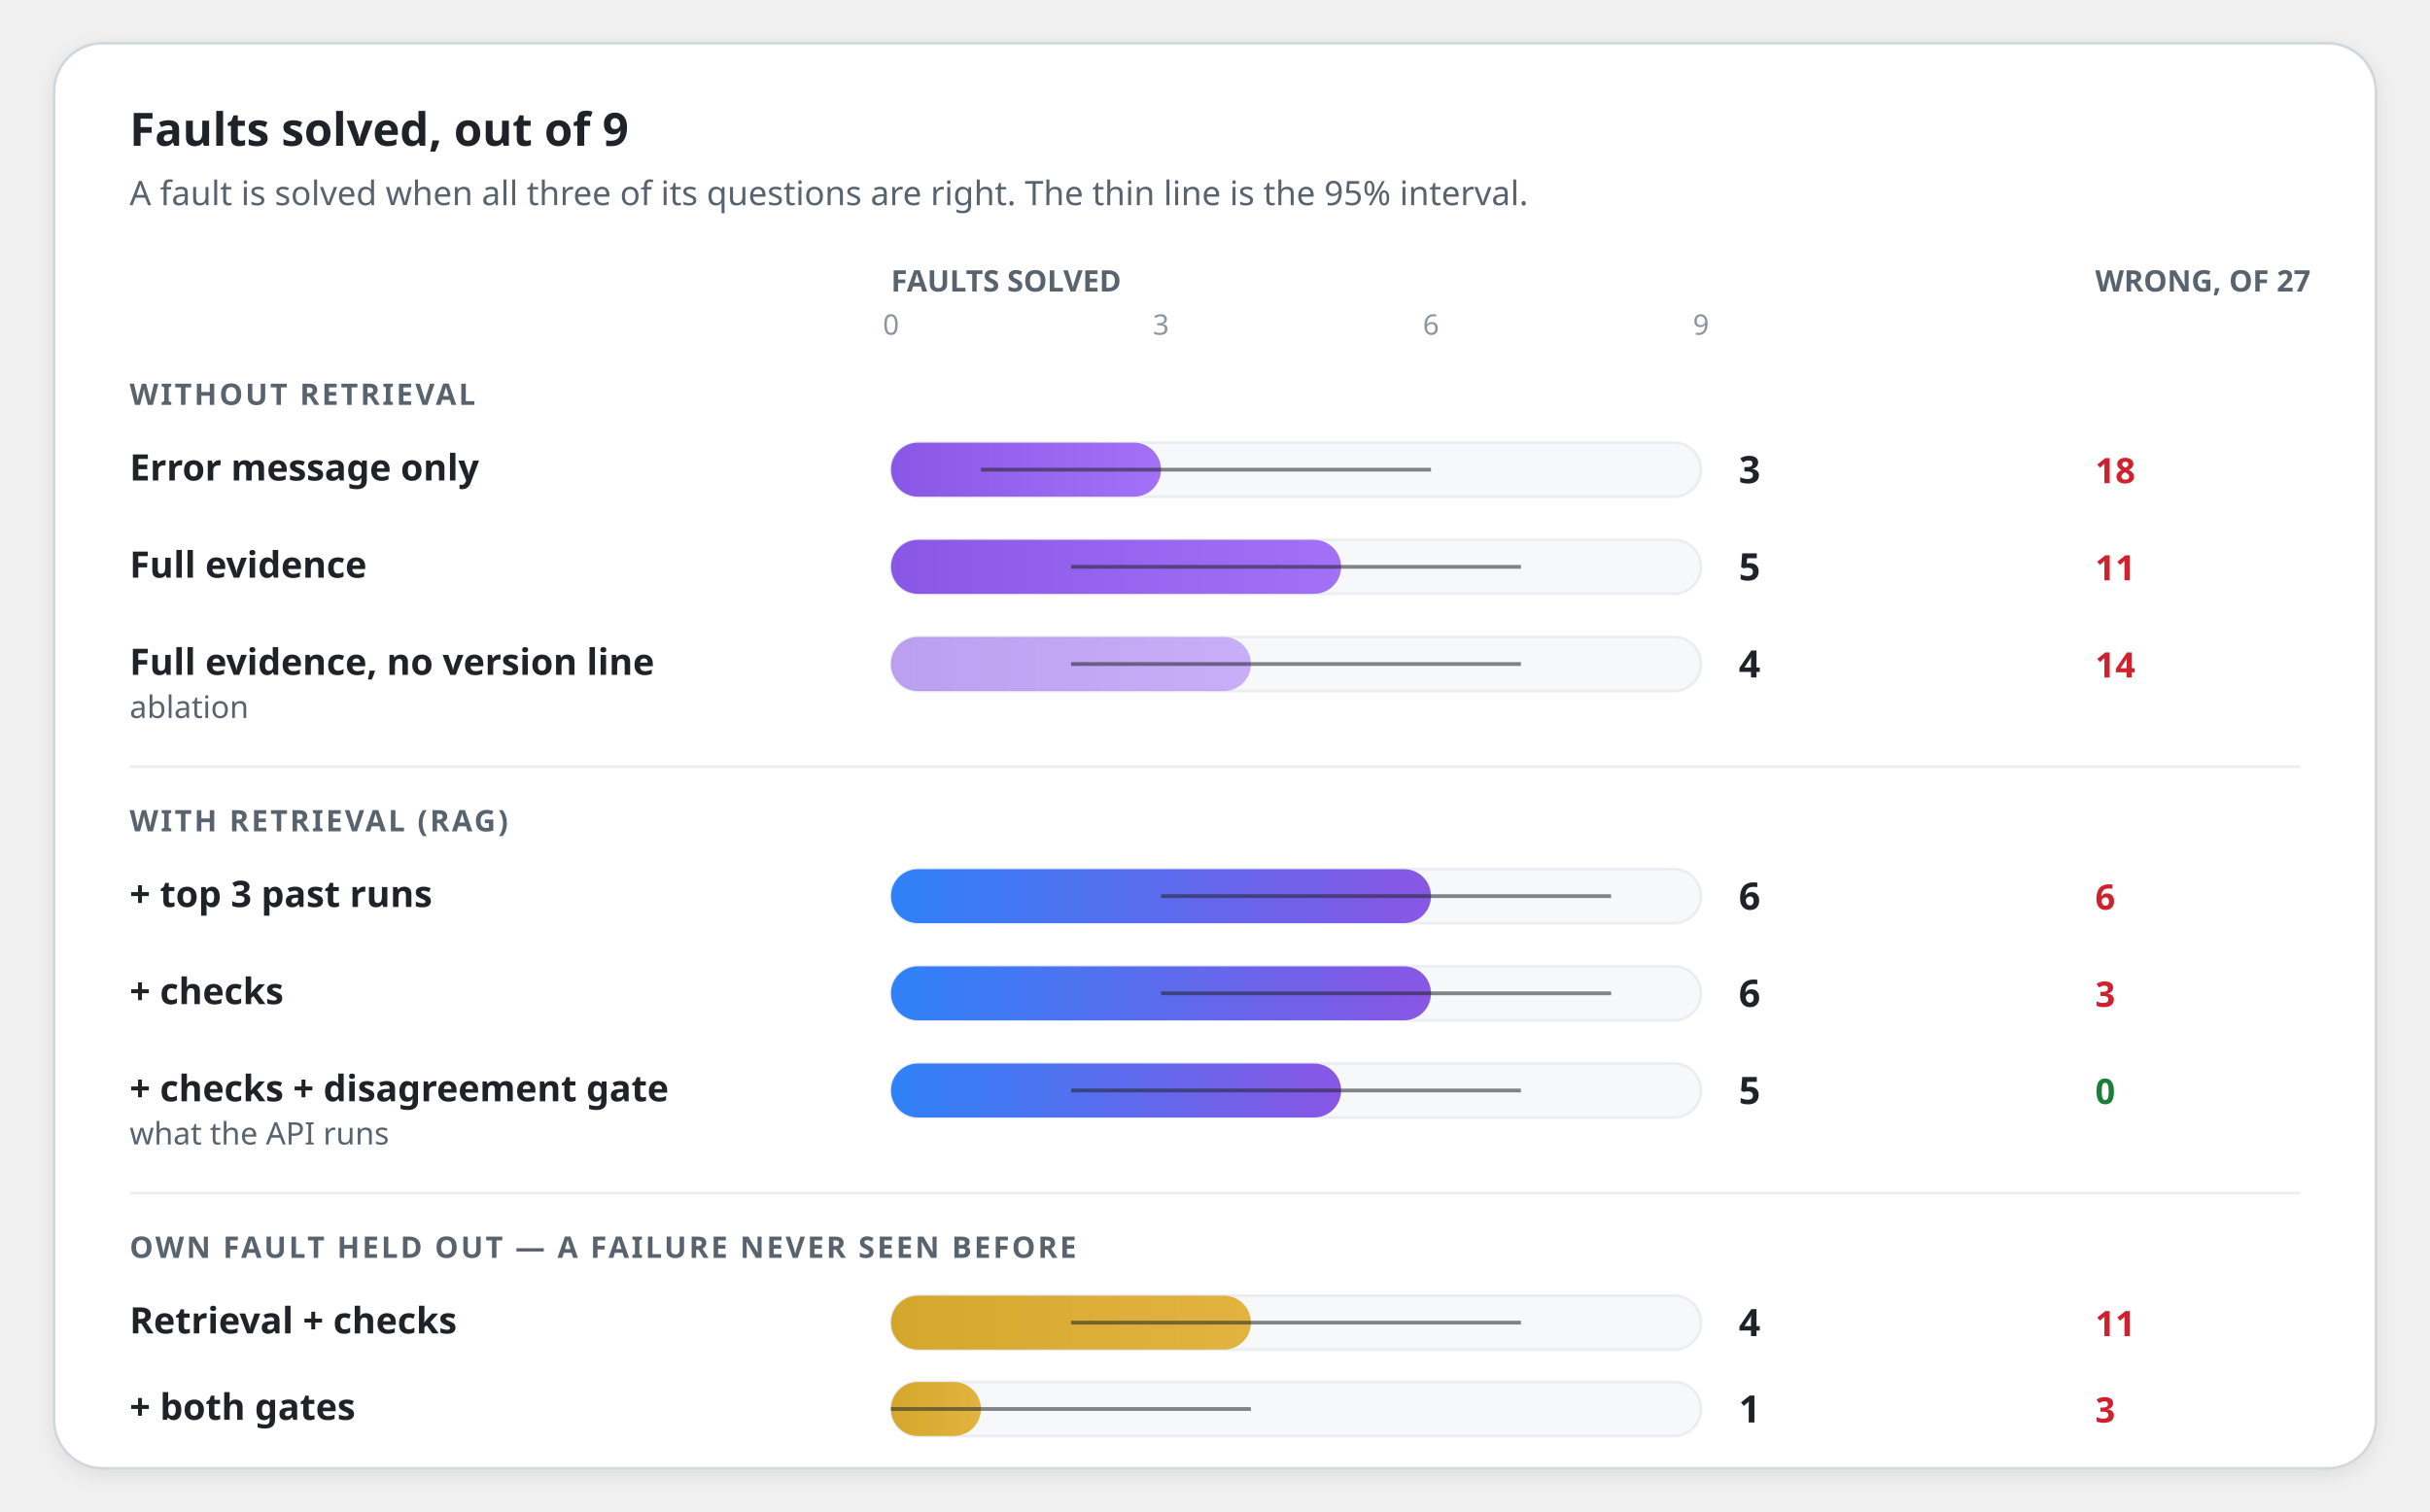
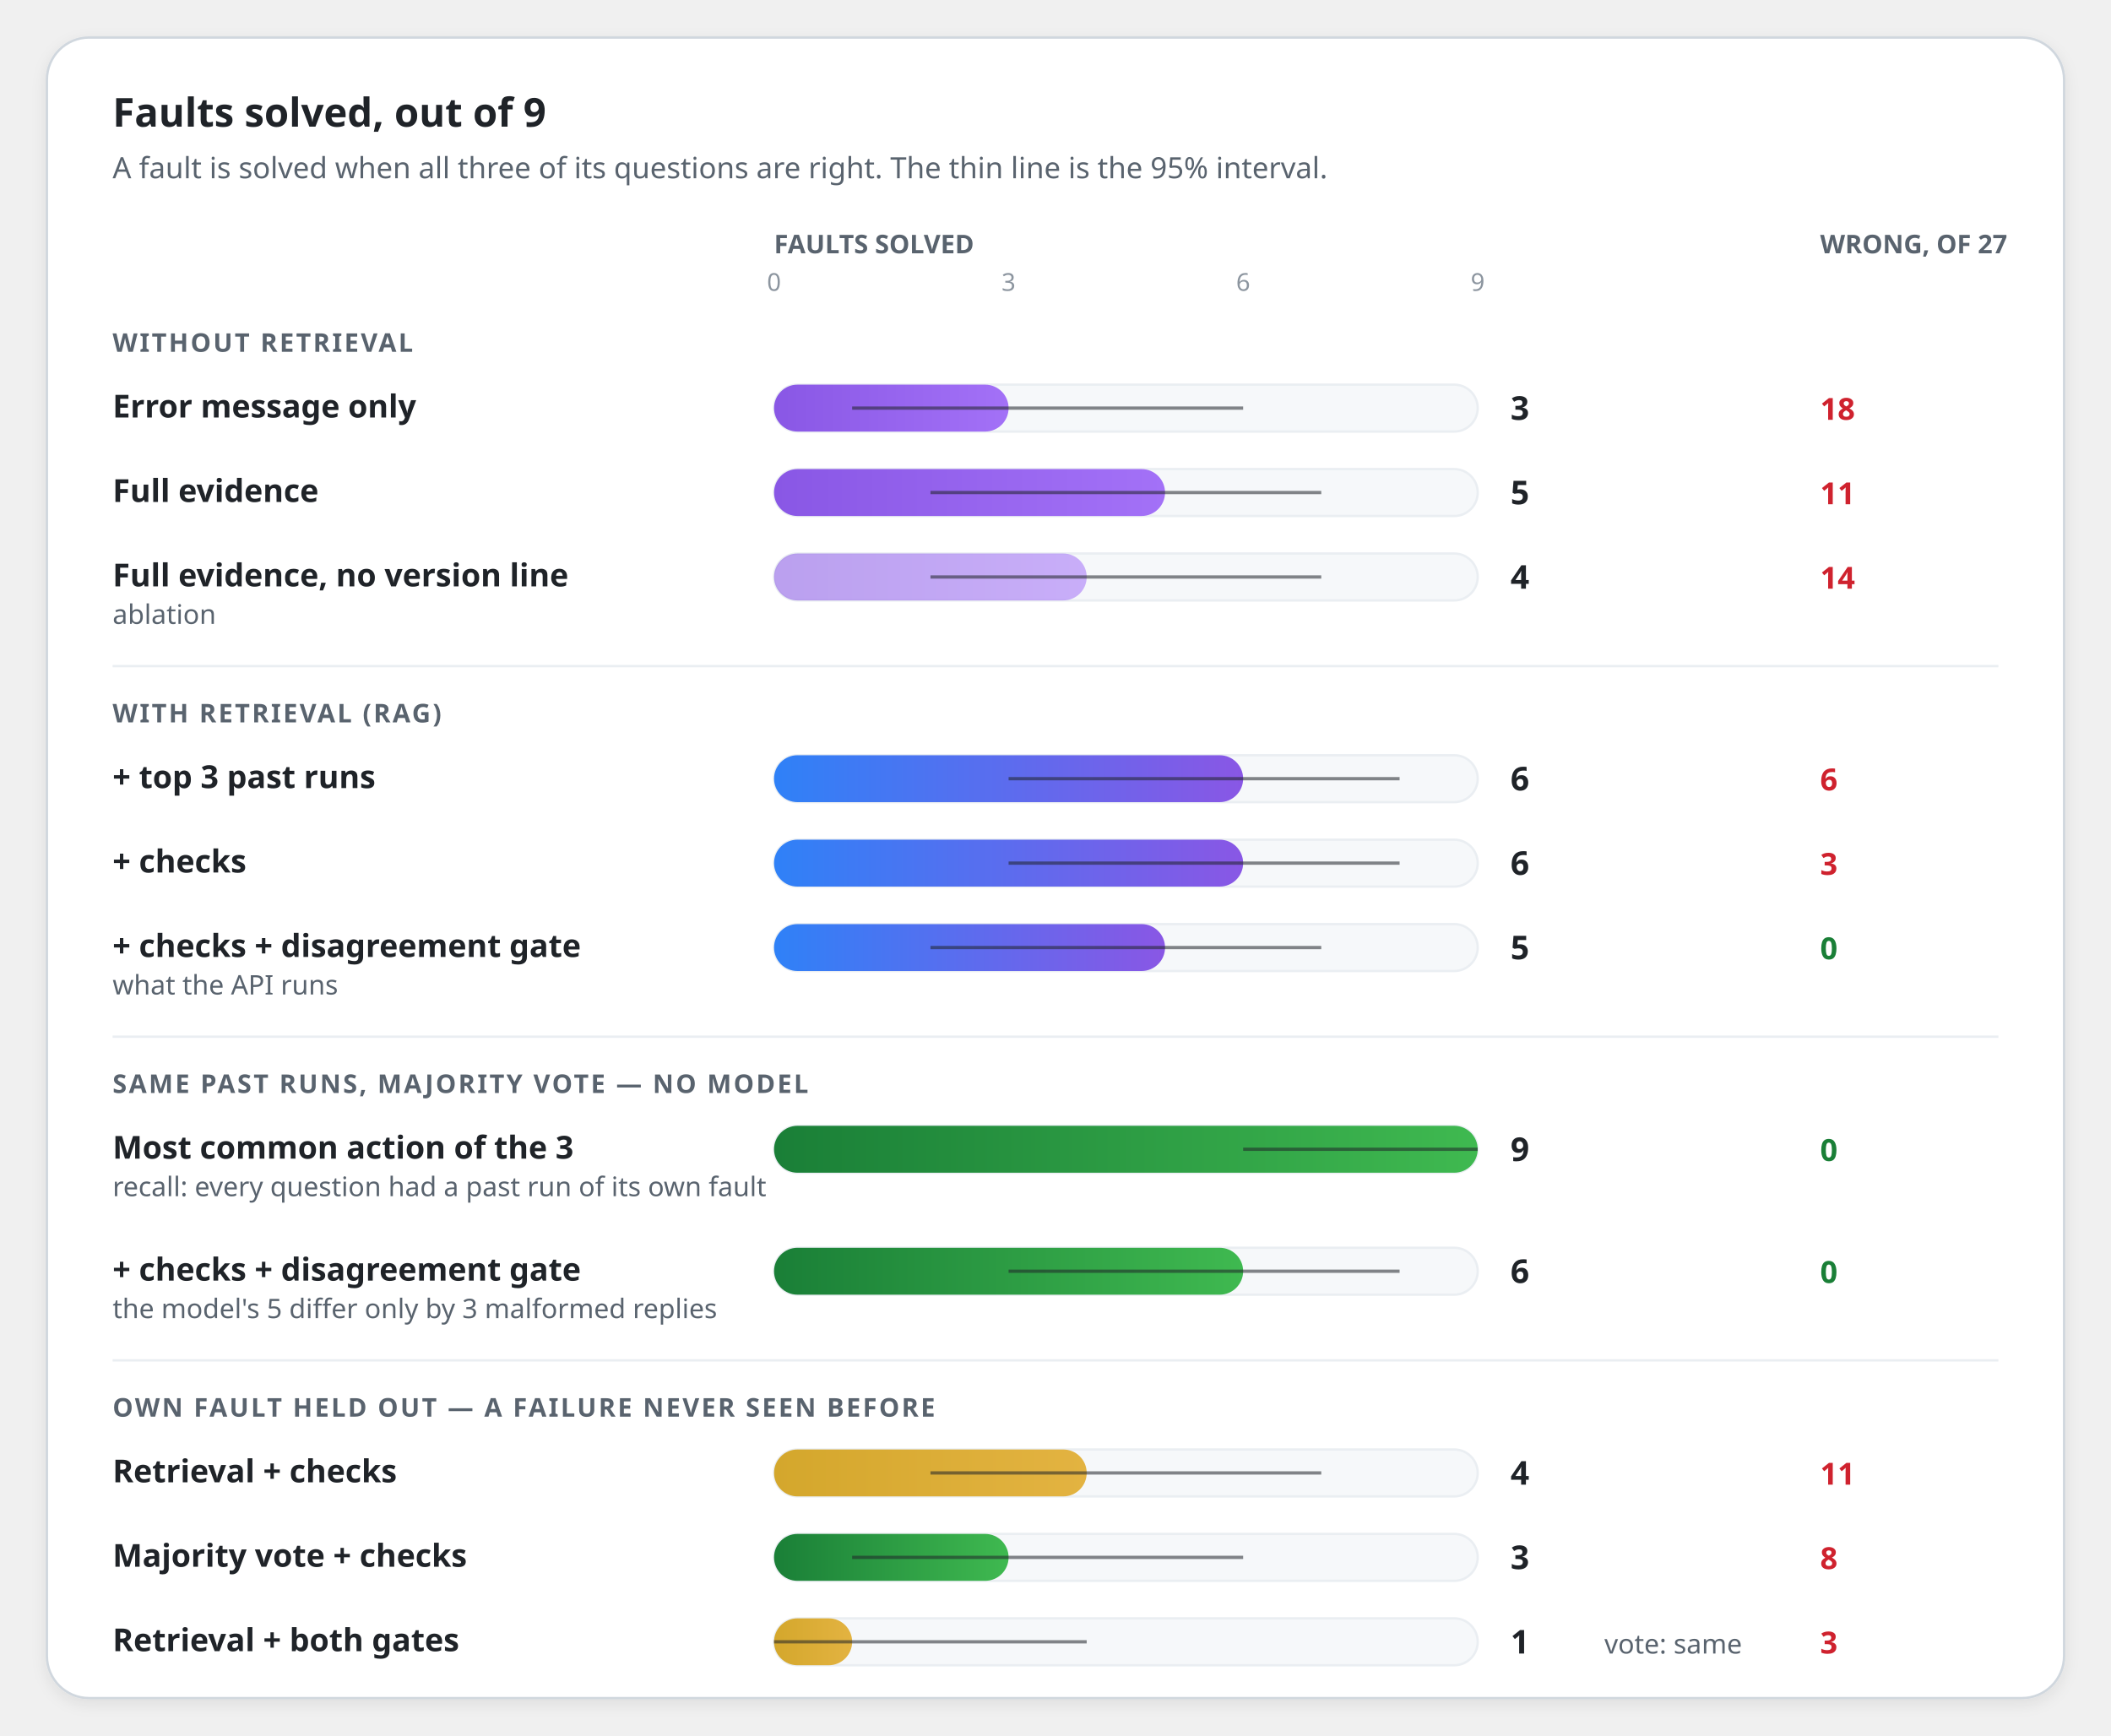
- <svg xmlns="http://www.w3.org/2000/svg" viewBox="0 0 900 560" width="900" height="560" role="img" aria-labelledby="title desc">
+ <svg xmlns="http://www.w3.org/2000/svg" viewBox="0 0 900 740" width="900" height="740" role="img" aria-labelledby="title desc">
  <defs>
    <linearGradient id="barBase" x1="0" y1="0" x2="1" y2="0">
      <stop offset="0" stop-color="#8957e5" />
      <stop offset="1" stop-color="#a371f7" />
    </linearGradient>
    <linearGradient id="barRag" x1="0" y1="0" x2="1" y2="0">
      <stop offset="0" stop-color="#2f81f7" />
      <stop offset="1" stop-color="#8957e5" />
+     </linearGradient>
+     <linearGradient id="barVote" x1="0" y1="0" x2="1" y2="0">
+       <stop offset="0" stop-color="#1a7f37" />
+       <stop offset="1" stop-color="#3fb950" />
    </linearGradient>
    <linearGradient id="barHeld" x1="0" y1="0" x2="1" y2="0">
      <stop offset="0" stop-color="#d4a72c" />
      <stop offset="1" stop-color="#e3b341" />
    </linearGradient>
    <filter id="shadow" x="-5%" y="-10%" width="110%" height="130%">
      <feDropShadow dx="0" dy="2" stdDeviation="3" flood-color="#1f2328" flood-opacity="0.08" />
    </filter>
    <style>
      text { font-family: -apple-system, BlinkMacSystemFont, "Segoe UI", "Noto Sans", Helvetica, Arial, sans-serif; }
      .panel { fill: #ffffff; stroke: #d0d7de; stroke-width: 1; }
      .heading { font-size: 17px; font-weight: 700; fill: #1f2328; }
      .caption { font-size: 12.5px; fill: #59636e; }
      .group { font-size: 11px; font-weight: 700; fill: #59636e; letter-spacing: 0.08em; }
      .name { font-size: 13.5px; font-weight: 600; fill: #1f2328; }
      .note { font-size: 11.5px; fill: #59636e; }
      .track { fill: #f6f8fa; stroke: #eaeef2; stroke-width: 1; }
      .tick { stroke: #eaeef2; stroke-width: 1; }
      .whisker { stroke: #1f2328; stroke-width: 1.4; opacity: 0.55; }
      .value { font-size: 14px; font-weight: 700; fill: #1f2328; }
      .wrong { font-size: 13px; font-weight: 600; fill: #cf222e; }
      .wrong-zero { font-size: 13px; font-weight: 600; fill: #1a7f37; }
      .colhead { font-size: 11px; font-weight: 600; fill: #59636e; }
      .axis { font-size: 10.5px; fill: #8c959f; }
      .rule { stroke: #eaeef2; stroke-width: 1; }
      @media (prefers-color-scheme: dark) {
        .panel { fill: #161b22; stroke: #30363d; }
        .heading, .name, .value { fill: #e6edf3; }
        .caption, .group, .note, .colhead { fill: #9198a1; }
        .track { fill: #21262d; stroke: #30363d; }
        .tick, .rule { stroke: #30363d; }
        .whisker { stroke: #e6edf3; }
        .wrong { fill: #ff7b72; }
        .wrong-zero { fill: #56d364; }
        .axis { fill: #6e7681; }
      }
    </style>
  </defs>
  <g filter="url(#shadow)">
-     <rect x="20" y="16" width="860" height="528" rx="18" class="panel" />
+     <rect x="20" y="16" width="860" height="708" rx="18" class="panel" />
  </g>
  <text x="48" y="54" class="heading">Faults solved, out of 9</text>
  <text x="48" y="76" class="caption">A fault is solved when all three of its questions are right. The thin line is the 95% interval.</text>
  <text x="330" y="108" class="colhead">FAULTS SOLVED</text>
  <text x="776" y="108" class="colhead">WRONG, OF 27</text>
  <g class="axis" text-anchor="middle">
    <text x="330" y="124">0</text>
    <text x="430" y="124">3</text>
    <text x="530" y="124">6</text>
    <text x="630" y="124">9</text>
  </g>
  <text x="48" y="150" class="group">WITHOUT RETRIEVAL</text>
  <text x="48" y="178" class="name">Error message only</text>
  <rect x="330" y="164" width="300" height="20" rx="10" class="track" />
  <rect x="330" y="164" width="100" height="20" rx="10" fill="url(#barBase)" />
  <line x1="363.3" y1="174" x2="530" y2="174" class="whisker" />
  <text x="644" y="179" class="value">3</text>
  <text x="776" y="179" class="wrong">18</text>
  <text x="48" y="214" class="name">Full evidence</text>
  <rect x="330" y="200" width="300" height="20" rx="10" class="track" />
  <rect x="330" y="200" width="166.7" height="20" rx="10" fill="url(#barBase)" />
  <line x1="396.7" y1="210" x2="563.3" y2="210" class="whisker" />
  <text x="644" y="215" class="value">5</text>
  <text x="776" y="215" class="wrong">11</text>
  <text x="48" y="250" class="name">Full evidence, no version line</text>
  <rect x="330" y="236" width="300" height="20" rx="10" class="track" />
  <rect x="330" y="236" width="133.3" height="20" rx="10" fill="url(#barBase)" opacity="0.55" />
  <line x1="396.7" y1="246" x2="563.3" y2="246" class="whisker" />
  <text x="644" y="251" class="value">4</text>
  <text x="776" y="251" class="wrong">14</text>
  <text x="48" y="266" class="note">ablation</text>
  <line x1="48" y1="284" x2="852" y2="284" class="rule" />
  <text x="48" y="308" class="group">WITH RETRIEVAL (RAG)</text>
  <text x="48" y="336" class="name">+ top 3 past runs</text>
  <rect x="330" y="322" width="300" height="20" rx="10" class="track" />
  <rect x="330" y="322" width="200" height="20" rx="10" fill="url(#barRag)" />
  <line x1="430" y1="332" x2="596.7" y2="332" class="whisker" />
  <text x="644" y="337" class="value">6</text>
  <text x="776" y="337" class="wrong">6</text>
  <text x="48" y="372" class="name">+ checks</text>
  <rect x="330" y="358" width="300" height="20" rx="10" class="track" />
  <rect x="330" y="358" width="200" height="20" rx="10" fill="url(#barRag)" />
  <line x1="430" y1="368" x2="596.7" y2="368" class="whisker" />
  <text x="644" y="373" class="value">6</text>
  <text x="776" y="373" class="wrong">3</text>
  <text x="48" y="408" class="name">+ checks + disagreement gate</text>
  <rect x="330" y="394" width="300" height="20" rx="10" class="track" />
  <rect x="330" y="394" width="166.7" height="20" rx="10" fill="url(#barRag)" />
  <line x1="396.7" y1="404" x2="563.3" y2="404" class="whisker" />
  <text x="644" y="409" class="value">5</text>
  <text x="776" y="409" class="wrong-zero">0</text>
  <text x="48" y="424" class="note">what the API runs</text>
  <line x1="48" y1="442" x2="852" y2="442" class="rule" />
-   <text x="48" y="466" class="group">OWN FAULT HELD OUT — A FAILURE NEVER SEEN BEFORE</text>
-   <text x="48" y="494" class="name">Retrieval + checks</text>
+   <text x="48" y="466" class="group">SAME PAST RUNS, MAJORITY VOTE — NO MODEL</text>
+   <text x="48" y="494" class="name">Most common action of the 3</text>
  <rect x="330" y="480" width="300" height="20" rx="10" class="track" />
-   <rect x="330" y="480" width="133.3" height="20" rx="10" fill="url(#barHeld)" />
-   <line x1="396.7" y1="490" x2="563.3" y2="490" class="whisker" />
-   <text x="644" y="495" class="value">4</text>
-   <text x="776" y="495" class="wrong">11</text>
-   <text x="48" y="526" class="name">+ both gates</text>
-   <rect x="330" y="512" width="300" height="20" rx="10" class="track" />
-   <rect x="330" y="512" width="33.3" height="20" rx="10" fill="url(#barHeld)" />
-   <line x1="330" y1="522" x2="463.3" y2="522" class="whisker" />
-   <text x="644" y="527" class="value">1</text>
-   <text x="776" y="527" class="wrong">3</text>
+   <rect x="330" y="480" width="300" height="20" rx="10" fill="url(#barVote)" />
+   <line x1="530" y1="490" x2="630" y2="490" class="whisker" />
+   <text x="644" y="495" class="value">9</text>
+   <text x="776" y="495" class="wrong-zero">0</text>
+   <text x="48" y="510" class="note">recall: every question had a past run of its own fault</text>
+   <text x="48" y="546" class="name">+ checks + disagreement gate</text>
+   <rect x="330" y="532" width="300" height="20" rx="10" class="track" />
+   <rect x="330" y="532" width="200" height="20" rx="10" fill="url(#barVote)" />
+   <line x1="430" y1="542" x2="596.7" y2="542" class="whisker" />
+   <text x="644" y="547" class="value">6</text>
+   <text x="776" y="547" class="wrong-zero">0</text>
+   <text x="48" y="562" class="note">the model's 5 differ only by 3 malformed replies</text>
+   <line x1="48" y1="580" x2="852" y2="580" class="rule" />
+   <text x="48" y="604" class="group">OWN FAULT HELD OUT — A FAILURE NEVER SEEN BEFORE</text>
+   <text x="48" y="632" class="name">Retrieval + checks</text>
+   <rect x="330" y="618" width="300" height="20" rx="10" class="track" />
+   <rect x="330" y="618" width="133.3" height="20" rx="10" fill="url(#barHeld)" />
+   <line x1="396.7" y1="628" x2="563.3" y2="628" class="whisker" />
+   <text x="644" y="633" class="value">4</text>
+   <text x="776" y="633" class="wrong">11</text>
+   <text x="48" y="668" class="name">Majority vote + checks</text>
+   <rect x="330" y="654" width="300" height="20" rx="10" class="track" />
+   <rect x="330" y="654" width="100" height="20" rx="10" fill="url(#barVote)" />
+   <line x1="363.3" y1="664" x2="530" y2="664" class="whisker" />
+   <text x="644" y="669" class="value">3</text>
+   <text x="776" y="669" class="wrong">8</text>
+   <text x="48" y="704" class="name">Retrieval + both gates</text>
+   <rect x="330" y="690" width="300" height="20" rx="10" class="track" />
+   <rect x="330" y="690" width="33.3" height="20" rx="10" fill="url(#barHeld)" />
+   <line x1="330" y1="700" x2="463.3" y2="700" class="whisker" />
+   <text x="644" y="705" class="value">1</text>
+   <text x="776" y="705" class="wrong">3</text>
+   <text x="684" y="705" class="note">vote: same</text>
</svg>
